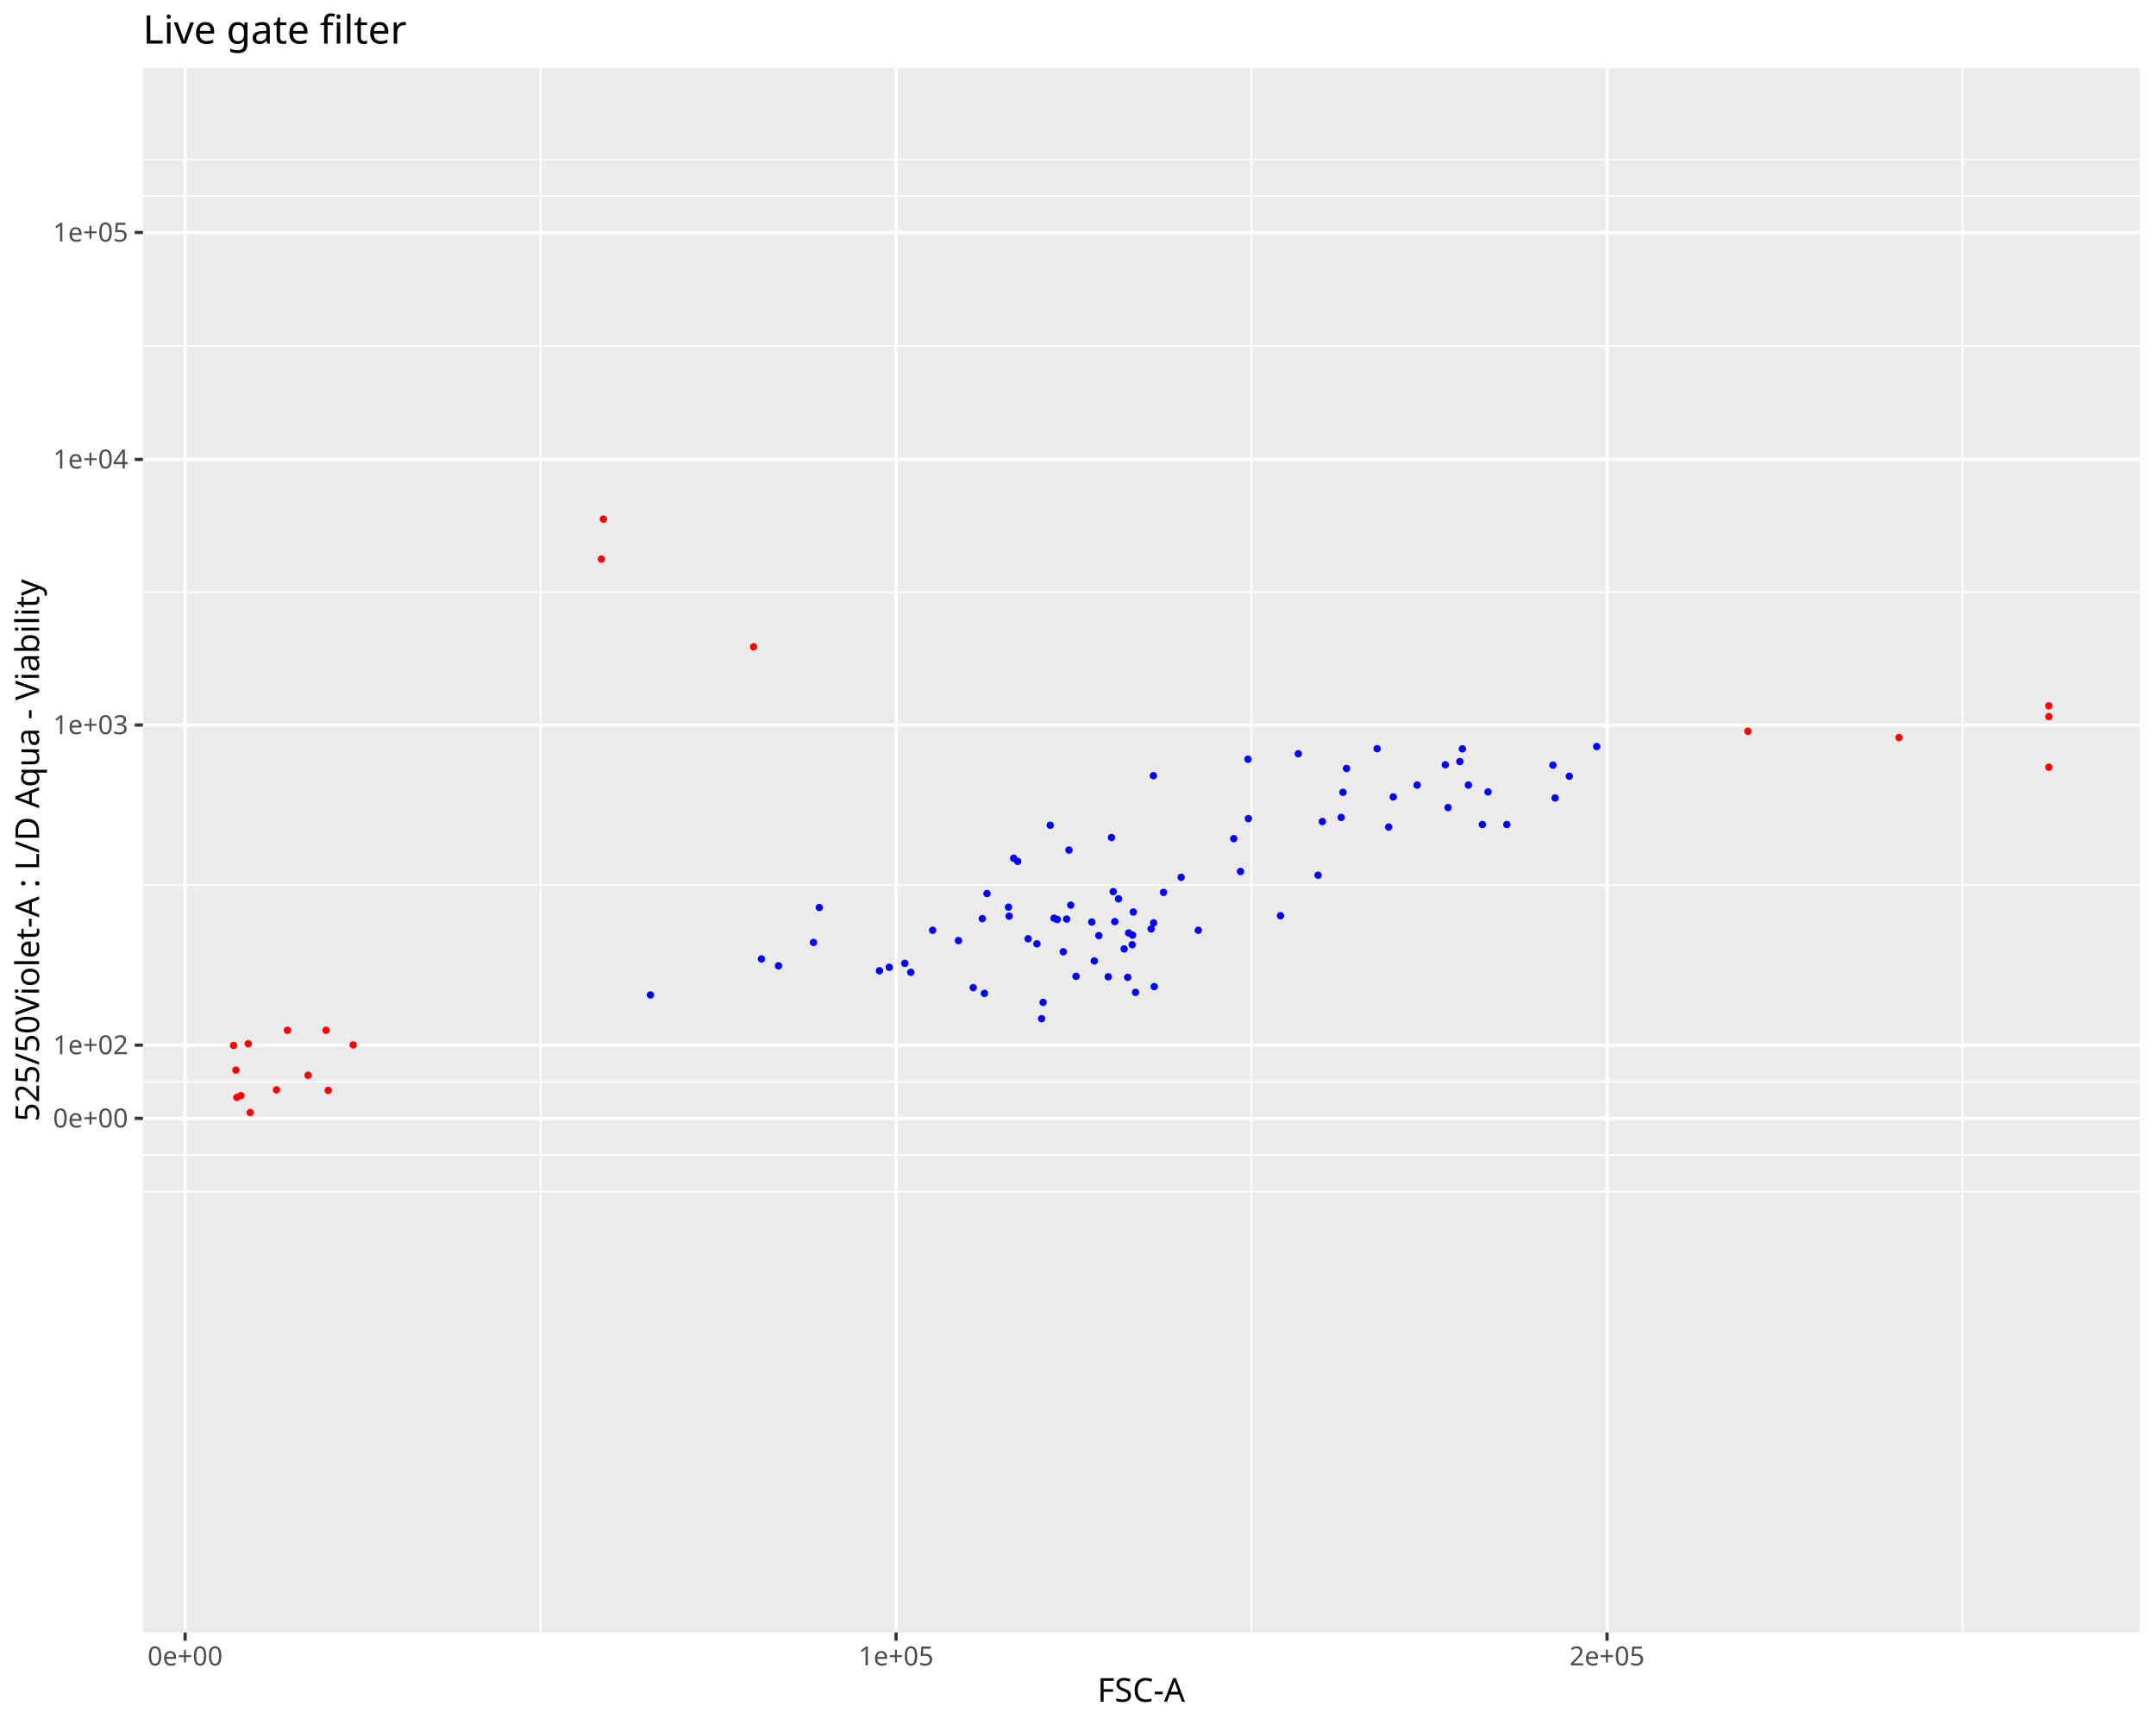
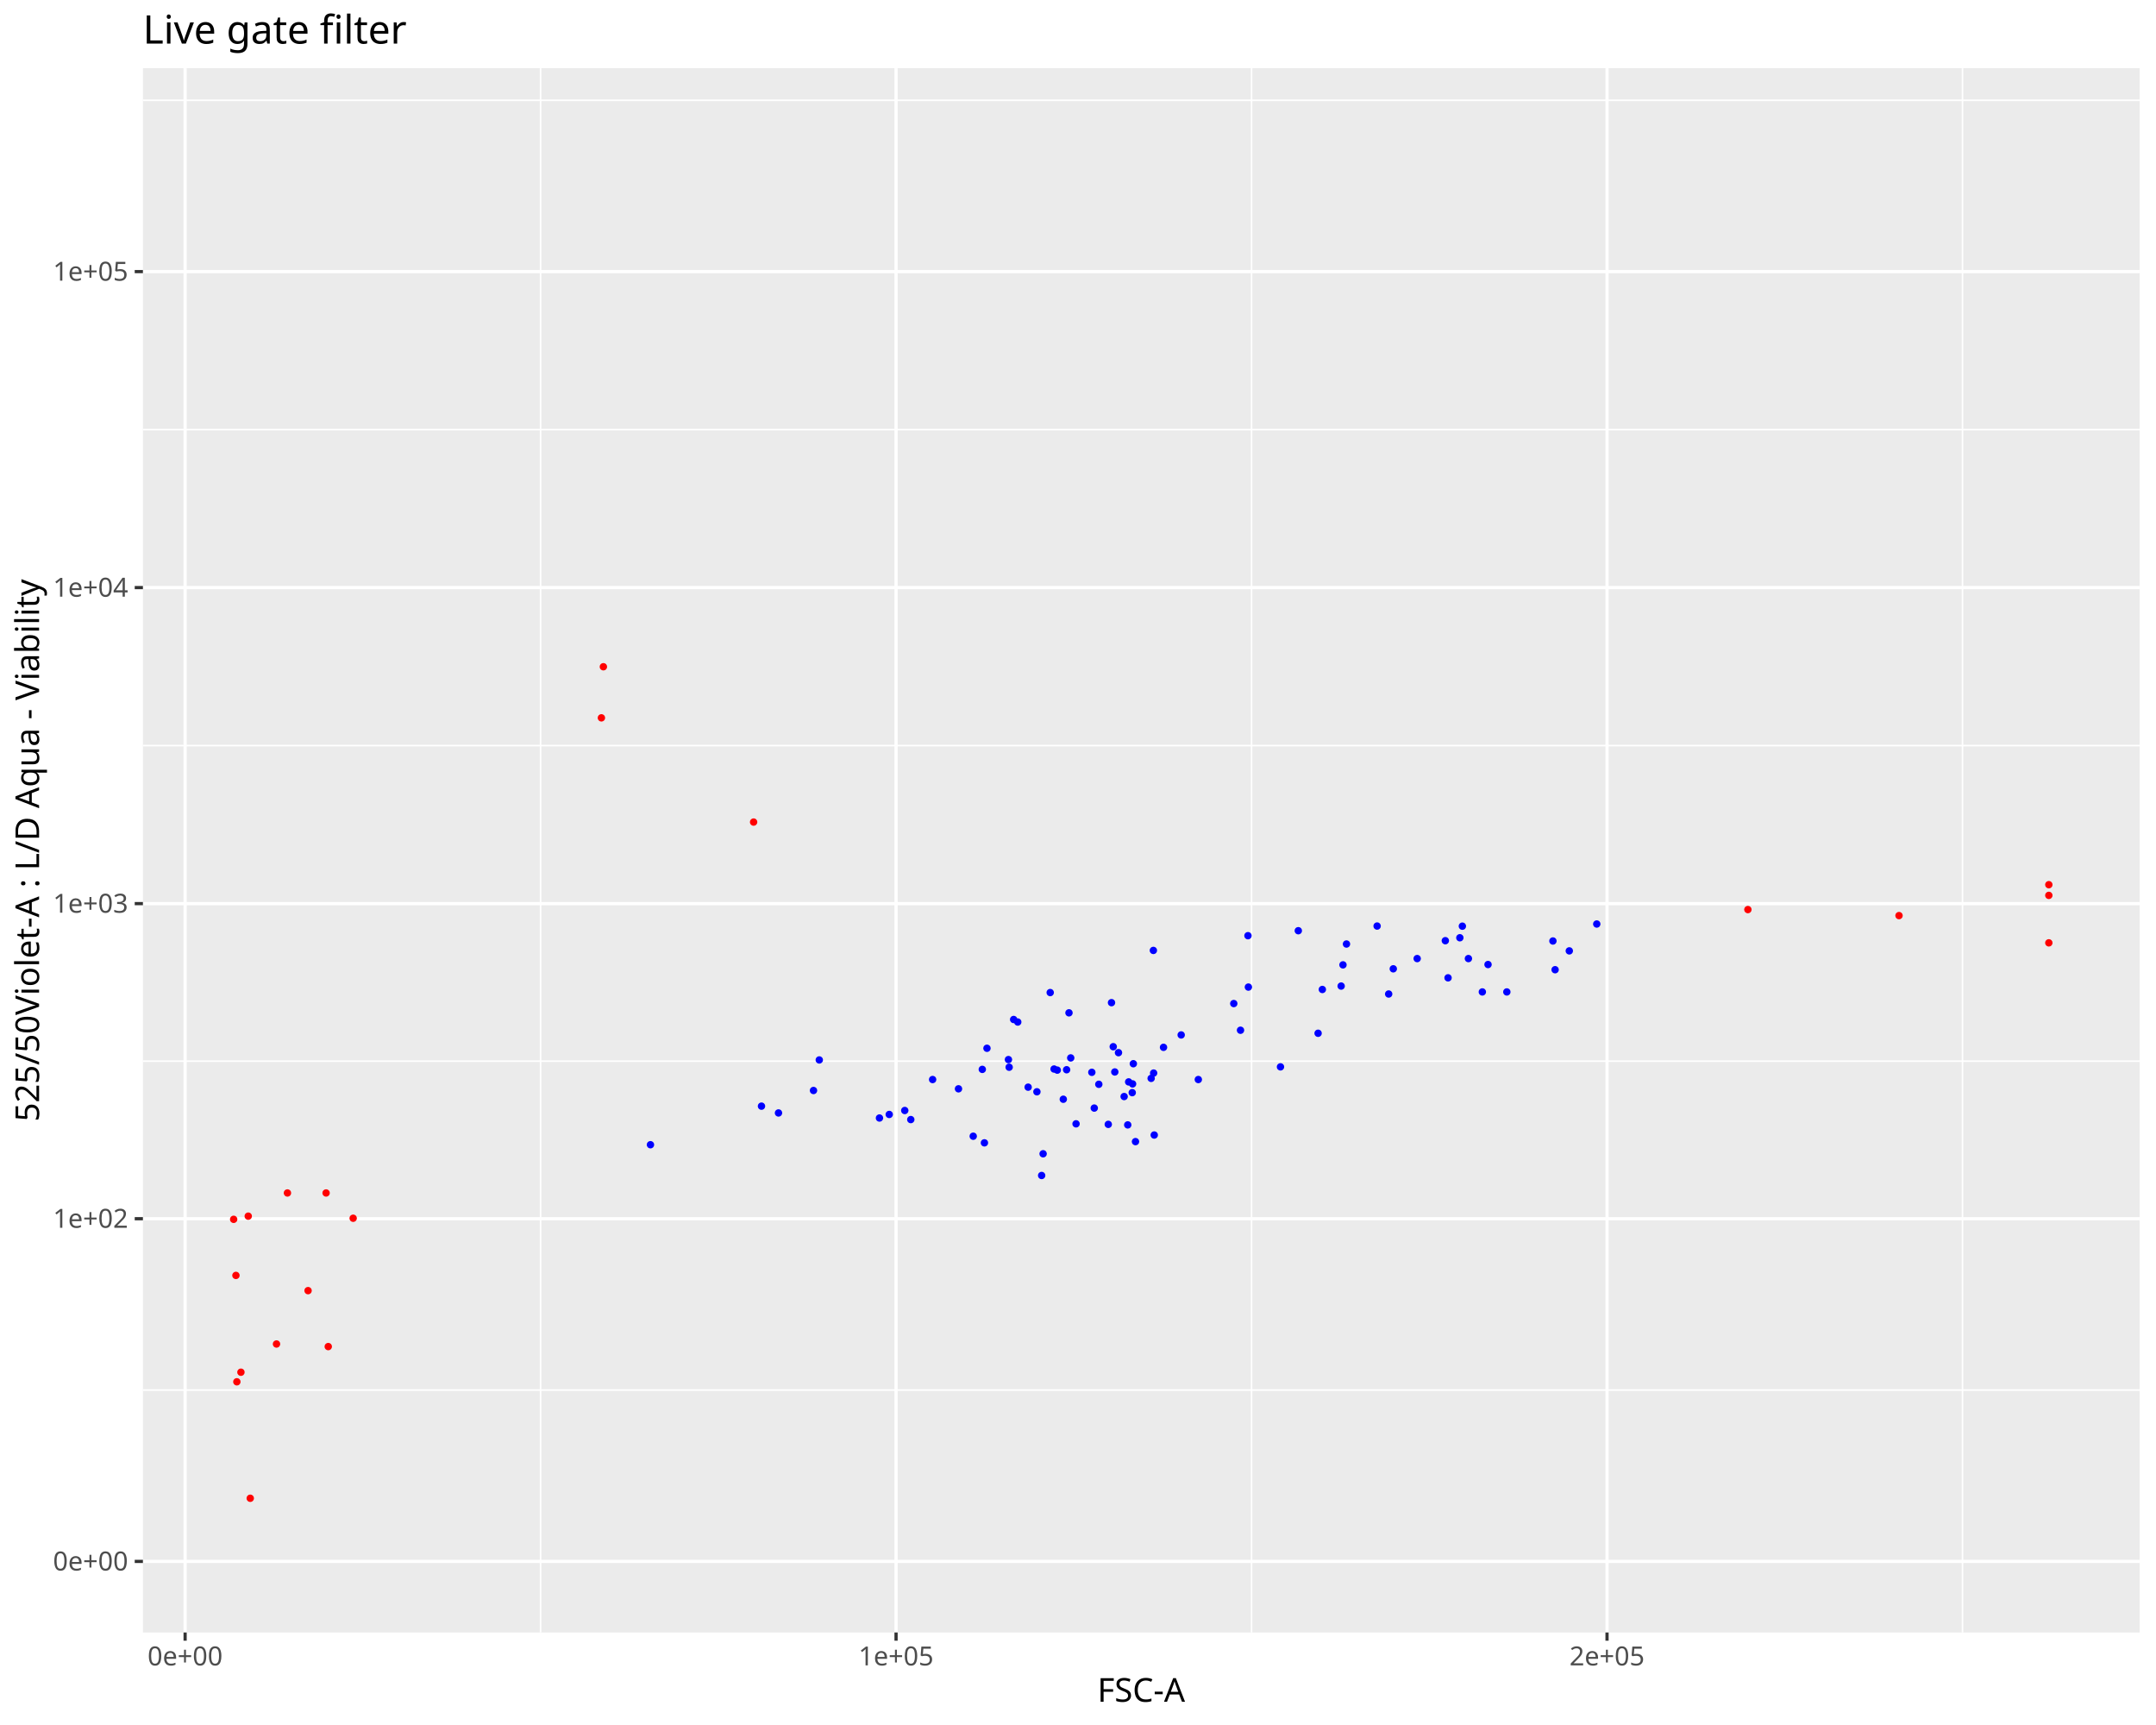
<svg xmlns="http://www.w3.org/2000/svg" class="svglite" data-engine-version="2.0" width="720.00pt" height="576.00pt" viewBox="0 0 720.00 576.00">
  <defs>
    <style type="text/css">
    .svglite line, .svglite polyline, .svglite polygon, .svglite path, .svglite rect, .svglite circle {
      fill: none;
      stroke: #000000;
      stroke-linecap: round;
      stroke-linejoin: round;
      stroke-miterlimit: 10.00;
    }
  </style>
  </defs>
  <rect width="100%" height="100%" style="stroke: none; fill: #FFFFFF;" />
  <defs>
    <clipPath id="cpMC4wMHw3MjAuMDB8MC4wMHw1NzYuMDA=">
      <rect x="0.00" y="0.00" width="720.00" height="576.00" />
    </clipPath>
  </defs>
  <g clip-path="url(#cpMC4wMHw3MjAuMDB8MC4wMHw1NzYuMDA=)">
    <rect x="0.00" y="0.00" width="720.00" height="576.00" style="stroke-width: 1.07; stroke: #FFFFFF; fill: #FFFFFF;" />
  </g>
  <defs>
    <clipPath id="cpNDcuNzN8NzE0LjUyfDIyLjc4fDU0NS4xMQ==">
      <rect x="47.73" y="22.78" width="666.80" height="522.33" />
    </clipPath>
  </defs>
  <g clip-path="url(#cpNDcuNzN8NzE0LjUyfDIyLjc4fDU0NS4xMQ==)">
    <rect x="47.73" y="22.78" width="666.80" height="522.33" style="stroke-width: 1.07; stroke: none; fill: #EBEBEB;" />
-     <polyline points="47.73,397.89 714.52,397.89 " style="stroke-width: 0.53; stroke: #FFFFFF; stroke-linecap: butt;" />
-     <polyline points="47.73,385.67 714.52,385.67 " style="stroke-width: 0.53; stroke: #FFFFFF; stroke-linecap: butt;" />
-     <polyline points="47.73,361.22 714.52,361.22 " style="stroke-width: 0.53; stroke: #FFFFFF; stroke-linecap: butt;" />
-     <polyline points="47.73,295.55 714.52,295.55 " style="stroke-width: 0.53; stroke: #FFFFFF; stroke-linecap: butt;" />
-     <polyline points="47.73,197.75 714.52,197.75 " style="stroke-width: 0.53; stroke: #FFFFFF; stroke-linecap: butt;" />
-     <polyline points="47.73,115.51 714.52,115.51 " style="stroke-width: 0.53; stroke: #FFFFFF; stroke-linecap: butt;" />
-     <polyline points="47.73,65.40 714.52,65.40 " style="stroke-width: 0.53; stroke: #FFFFFF; stroke-linecap: butt;" />
-     <polyline points="47.73,53.18 714.52,53.18 " style="stroke-width: 0.53; stroke: #FFFFFF; stroke-linecap: butt;" />
+     <polyline points="47.73,464.16 714.52,464.16 " style="stroke-width: 0.53; stroke: #FFFFFF; stroke-linecap: butt;" />
+     <polyline points="47.73,354.34 714.52,354.34 " style="stroke-width: 0.53; stroke: #FFFFFF; stroke-linecap: butt;" />
+     <polyline points="47.73,248.97 714.52,248.97 " style="stroke-width: 0.53; stroke: #FFFFFF; stroke-linecap: butt;" />
+     <polyline points="47.73,143.45 714.52,143.45 " style="stroke-width: 0.53; stroke: #FFFFFF; stroke-linecap: butt;" />
+     <polyline points="47.73,33.48 714.52,33.48 " style="stroke-width: 0.53; stroke: #FFFFFF; stroke-linecap: butt;" />
    <polyline points="180.53,545.11 180.53,22.78 " style="stroke-width: 0.53; stroke: #FFFFFF; stroke-linecap: butt;" />
    <polyline points="417.96,545.11 417.96,22.78 " style="stroke-width: 0.53; stroke: #FFFFFF; stroke-linecap: butt;" />
    <polyline points="655.38,545.11 655.38,22.78 " style="stroke-width: 0.53; stroke: #FFFFFF; stroke-linecap: butt;" />
-     <polyline points="47.73,373.44 714.52,373.44 " style="stroke-width: 1.07; stroke: #FFFFFF; stroke-linecap: butt;" />
-     <polyline points="47.73,348.99 714.52,348.99 " style="stroke-width: 1.07; stroke: #FFFFFF; stroke-linecap: butt;" />
-     <polyline points="47.73,242.10 714.52,242.10 " style="stroke-width: 1.07; stroke: #FFFFFF; stroke-linecap: butt;" />
-     <polyline points="47.73,153.40 714.52,153.40 " style="stroke-width: 1.07; stroke: #FFFFFF; stroke-linecap: butt;" />
-     <polyline points="47.73,77.63 714.52,77.63 " style="stroke-width: 1.07; stroke: #FFFFFF; stroke-linecap: butt;" />
+     <polyline points="47.73,521.37 714.52,521.37 " style="stroke-width: 1.07; stroke: #FFFFFF; stroke-linecap: butt;" />
+     <polyline points="47.73,406.94 714.52,406.94 " style="stroke-width: 1.07; stroke: #FFFFFF; stroke-linecap: butt;" />
+     <polyline points="47.73,301.73 714.52,301.73 " style="stroke-width: 1.07; stroke: #FFFFFF; stroke-linecap: butt;" />
+     <polyline points="47.73,196.21 714.52,196.21 " style="stroke-width: 1.07; stroke: #FFFFFF; stroke-linecap: butt;" />
+     <polyline points="47.73,90.69 714.52,90.69 " style="stroke-width: 1.07; stroke: #FFFFFF; stroke-linecap: butt;" />
    <polyline points="61.82,545.11 61.82,22.78 " style="stroke-width: 1.07; stroke: #FFFFFF; stroke-linecap: butt;" />
    <polyline points="299.24,545.11 299.24,22.78 " style="stroke-width: 1.07; stroke: #FFFFFF; stroke-linecap: butt;" />
    <polyline points="536.67,545.11 536.67,22.78 " style="stroke-width: 1.07; stroke: #FFFFFF; stroke-linecap: butt;" />
-     <circle cx="483.58" cy="269.66" r="0.89" style="stroke-width: 0.71; stroke: #0000FF; fill: #0000FF;" />
-     <circle cx="440.18" cy="292.25" r="0.89" style="stroke-width: 0.71; stroke: #0000FF; fill: #0000FF;" />
-     <circle cx="95.99" cy="344.03" r="0.89" style="stroke-width: 0.71; stroke: #FF0000; fill: #FF0000;" />
-     <circle cx="273.60" cy="303.04" r="0.89" style="stroke-width: 0.71; stroke: #0000FF; fill: #0000FF;" />
-     <circle cx="328.75" cy="331.70" r="0.89" style="stroke-width: 0.71; stroke: #0000FF; fill: #0000FF;" />
-     <circle cx="370.11" cy="326.17" r="0.89" style="stroke-width: 0.71; stroke: #0000FF; fill: #0000FF;" />
-     <circle cx="78.79" cy="357.32" r="0.89" style="stroke-width: 0.71; stroke: #FF0000; fill: #FF0000;" />
-     <circle cx="302.15" cy="321.67" r="0.89" style="stroke-width: 0.71; stroke: #0000FF; fill: #0000FF;" />
-     <circle cx="92.34" cy="363.90" r="0.89" style="stroke-width: 0.71; stroke: #FF0000; fill: #FF0000;" />
-     <circle cx="412.02" cy="280.04" r="0.89" style="stroke-width: 0.71; stroke: #0000FF; fill: #0000FF;" />
-     <circle cx="320.09" cy="314.08" r="0.89" style="stroke-width: 0.71; stroke: #0000FF; fill: #0000FF;" />
-     <circle cx="338.51" cy="286.58" r="0.89" style="stroke-width: 0.71; stroke: #0000FF; fill: #0000FF;" />
-     <circle cx="495.03" cy="275.31" r="0.89" style="stroke-width: 0.71; stroke: #0000FF; fill: #0000FF;" />
-     <circle cx="254.30" cy="320.21" r="0.89" style="stroke-width: 0.71; stroke: #0000FF; fill: #0000FF;" />
-     <circle cx="416.76" cy="253.52" r="0.89" style="stroke-width: 0.71; stroke: #0000FF; fill: #0000FF;" />
-     <circle cx="337.01" cy="305.91" r="0.89" style="stroke-width: 0.71; stroke: #0000FF; fill: #0000FF;" />
-     <circle cx="350.72" cy="275.56" r="0.89" style="stroke-width: 0.71; stroke: #0000FF; fill: #0000FF;" />
-     <circle cx="496.93" cy="264.44" r="0.89" style="stroke-width: 0.71; stroke: #0000FF; fill: #0000FF;" />
-     <circle cx="366.95" cy="312.41" r="0.89" style="stroke-width: 0.71; stroke: #0000FF; fill: #0000FF;" />
-     <circle cx="348.35" cy="334.71" r="0.89" style="stroke-width: 0.71; stroke: #0000FF; fill: #0000FF;" />
-     <circle cx="364.62" cy="307.88" r="0.89" style="stroke-width: 0.71; stroke: #0000FF; fill: #0000FF;" />
-     <circle cx="378.48" cy="304.53" r="0.89" style="stroke-width: 0.71; stroke: #0000FF; fill: #0000FF;" />
-     <circle cx="388.56" cy="297.99" r="0.89" style="stroke-width: 0.71; stroke: #0000FF; fill: #0000FF;" />
-     <circle cx="109.62" cy="364.09" r="0.89" style="stroke-width: 0.71; stroke: #FF0000; fill: #FF0000;" />
-     <circle cx="359.35" cy="326.00" r="0.89" style="stroke-width: 0.71; stroke: #0000FF; fill: #0000FF;" />
-     <circle cx="328.04" cy="306.74" r="0.89" style="stroke-width: 0.71; stroke: #0000FF; fill: #0000FF;" />
-     <circle cx="217.22" cy="332.23" r="0.89" style="stroke-width: 0.71; stroke: #0000FF; fill: #0000FF;" />
-     <circle cx="376.61" cy="326.34" r="0.89" style="stroke-width: 0.71; stroke: #0000FF; fill: #0000FF;" />
-     <circle cx="416.90" cy="273.35" r="0.89" style="stroke-width: 0.71; stroke: #0000FF; fill: #0000FF;" />
-     <circle cx="293.70" cy="324.15" r="0.89" style="stroke-width: 0.71; stroke: #0000FF; fill: #0000FF;" />
-     <circle cx="102.88" cy="359.06" r="0.89" style="stroke-width: 0.71; stroke: #FF0000; fill: #FF0000;" />
-     <circle cx="352.01" cy="306.60" r="0.89" style="stroke-width: 0.71; stroke: #0000FF; fill: #0000FF;" />
-     <circle cx="583.71" cy="244.17" r="0.89" style="stroke-width: 0.71; stroke: #FF0000; fill: #FF0000;" />
-     <circle cx="449.66" cy="256.61" r="0.89" style="stroke-width: 0.71; stroke: #0000FF; fill: #0000FF;" />
-     <circle cx="384.43" cy="310.19" r="0.89" style="stroke-width: 0.71; stroke: #0000FF; fill: #0000FF;" />
-     <circle cx="296.96" cy="322.99" r="0.89" style="stroke-width: 0.71; stroke: #0000FF; fill: #0000FF;" />
-     <circle cx="80.46" cy="365.84" r="0.89" style="stroke-width: 0.71; stroke: #FF0000; fill: #FF0000;" />
-     <circle cx="271.67" cy="314.69" r="0.89" style="stroke-width: 0.71; stroke: #0000FF; fill: #0000FF;" />
-     <circle cx="375.41" cy="316.86" r="0.89" style="stroke-width: 0.71; stroke: #0000FF; fill: #0000FF;" />
-     <circle cx="518.60" cy="255.49" r="0.89" style="stroke-width: 0.71; stroke: #0000FF; fill: #0000FF;" />
-     <circle cx="414.27" cy="291.00" r="0.89" style="stroke-width: 0.71; stroke: #0000FF; fill: #0000FF;" />
-     <circle cx="487.52" cy="254.29" r="0.89" style="stroke-width: 0.71; stroke: #0000FF; fill: #0000FF;" />
-     <circle cx="459.89" cy="250.01" r="0.89" style="stroke-width: 0.71; stroke: #0000FF; fill: #0000FF;" />
-     <circle cx="108.90" cy="344.03" r="0.89" style="stroke-width: 0.71; stroke: #FF0000; fill: #FF0000;" />
-     <circle cx="372.29" cy="307.74" r="0.89" style="stroke-width: 0.71; stroke: #0000FF; fill: #0000FF;" />
-     <circle cx="427.62" cy="305.77" r="0.89" style="stroke-width: 0.71; stroke: #0000FF; fill: #0000FF;" />
-     <circle cx="684.21" cy="235.69" r="0.89" style="stroke-width: 0.71; stroke: #FF0000; fill: #FF0000;" />
-     <circle cx="304.16" cy="324.66" r="0.89" style="stroke-width: 0.71; stroke: #0000FF; fill: #0000FF;" />
-     <circle cx="634.18" cy="246.28" r="0.89" style="stroke-width: 0.71; stroke: #FF0000; fill: #FF0000;" />
-     <circle cx="347.86" cy="340.15" r="0.89" style="stroke-width: 0.71; stroke: #0000FF; fill: #0000FF;" />
-     <circle cx="447.88" cy="272.95" r="0.89" style="stroke-width: 0.71; stroke: #0000FF; fill: #0000FF;" />
-     <circle cx="365.43" cy="320.86" r="0.89" style="stroke-width: 0.71; stroke: #0000FF; fill: #0000FF;" />
-     <circle cx="385.46" cy="329.43" r="0.89" style="stroke-width: 0.71; stroke: #0000FF; fill: #0000FF;" />
-     <circle cx="339.88" cy="287.63" r="0.89" style="stroke-width: 0.71; stroke: #0000FF; fill: #0000FF;" />
-     <circle cx="482.67" cy="255.38" r="0.89" style="stroke-width: 0.71; stroke: #0000FF; fill: #0000FF;" />
-     <circle cx="488.36" cy="250.05" r="0.89" style="stroke-width: 0.71; stroke: #0000FF; fill: #0000FF;" />
-     <circle cx="311.45" cy="310.63" r="0.89" style="stroke-width: 0.71; stroke: #0000FF; fill: #0000FF;" />
-     <circle cx="325.01" cy="329.78" r="0.89" style="stroke-width: 0.71; stroke: #0000FF; fill: #0000FF;" />
-     <circle cx="355.09" cy="317.81" r="0.89" style="stroke-width: 0.71; stroke: #0000FF; fill: #0000FF;" />
-     <circle cx="200.84" cy="186.70" r="0.89" style="stroke-width: 0.71; stroke: #FF0000; fill: #FF0000;" />
-     <circle cx="346.28" cy="315.15" r="0.89" style="stroke-width: 0.71; stroke: #0000FF; fill: #0000FF;" />
-     <circle cx="83.57" cy="371.49" r="0.89" style="stroke-width: 0.71; stroke: #FF0000; fill: #FF0000;" />
-     <circle cx="251.67" cy="215.98" r="0.89" style="stroke-width: 0.71; stroke: #FF0000; fill: #FF0000;" />
-     <circle cx="356.99" cy="283.85" r="0.89" style="stroke-width: 0.71; stroke: #0000FF; fill: #0000FF;" />
-     <circle cx="371.77" cy="297.74" r="0.89" style="stroke-width: 0.71; stroke: #0000FF; fill: #0000FF;" />
-     <circle cx="684.21" cy="239.28" r="0.89" style="stroke-width: 0.71; stroke: #FF0000; fill: #FF0000;" />
-     <circle cx="78.03" cy="349.10" r="0.89" style="stroke-width: 0.71; stroke: #FF0000; fill: #FF0000;" />
-     <circle cx="684.21" cy="256.18" r="0.89" style="stroke-width: 0.71; stroke: #FF0000; fill: #FF0000;" />
-     <circle cx="82.90" cy="348.54" r="0.89" style="stroke-width: 0.71; stroke: #FF0000; fill: #FF0000;" />
-     <circle cx="385.17" cy="259.02" r="0.89" style="stroke-width: 0.71; stroke: #0000FF; fill: #0000FF;" />
-     <circle cx="441.60" cy="274.32" r="0.89" style="stroke-width: 0.71; stroke: #0000FF; fill: #0000FF;" />
-     <circle cx="343.35" cy="313.47" r="0.89" style="stroke-width: 0.71; stroke: #0000FF; fill: #0000FF;" />
-     <circle cx="394.46" cy="292.94" r="0.89" style="stroke-width: 0.71; stroke: #0000FF; fill: #0000FF;" />
-     <circle cx="524.07" cy="259.20" r="0.89" style="stroke-width: 0.71; stroke: #0000FF; fill: #0000FF;" />
-     <circle cx="463.75" cy="276.16" r="0.89" style="stroke-width: 0.71; stroke: #0000FF; fill: #0000FF;" />
-     <circle cx="519.33" cy="266.45" r="0.89" style="stroke-width: 0.71; stroke: #0000FF; fill: #0000FF;" />
-     <circle cx="329.60" cy="298.36" r="0.89" style="stroke-width: 0.71; stroke: #0000FF; fill: #0000FF;" />
-     <circle cx="378.23" cy="312.26" r="0.89" style="stroke-width: 0.71; stroke: #0000FF; fill: #0000FF;" />
-     <circle cx="117.94" cy="348.91" r="0.89" style="stroke-width: 0.71; stroke: #FF0000; fill: #FF0000;" />
-     <circle cx="356.20" cy="306.89" r="0.89" style="stroke-width: 0.71; stroke: #0000FF; fill: #0000FF;" />
-     <circle cx="379.20" cy="331.35" r="0.89" style="stroke-width: 0.71; stroke: #0000FF; fill: #0000FF;" />
-     <circle cx="433.57" cy="251.70" r="0.89" style="stroke-width: 0.71; stroke: #0000FF; fill: #0000FF;" />
-     <circle cx="400.18" cy="310.63" r="0.89" style="stroke-width: 0.71; stroke: #0000FF; fill: #0000FF;" />
-     <circle cx="259.98" cy="322.50" r="0.89" style="stroke-width: 0.71; stroke: #0000FF; fill: #0000FF;" />
-     <circle cx="357.57" cy="302.24" r="0.89" style="stroke-width: 0.71; stroke: #0000FF; fill: #0000FF;" />
-     <circle cx="378.11" cy="315.46" r="0.89" style="stroke-width: 0.71; stroke: #0000FF; fill: #0000FF;" />
-     <circle cx="533.24" cy="249.28" r="0.89" style="stroke-width: 0.71; stroke: #0000FF; fill: #0000FF;" />
-     <circle cx="473.27" cy="262.14" r="0.89" style="stroke-width: 0.71; stroke: #0000FF; fill: #0000FF;" />
-     <circle cx="201.50" cy="173.34" r="0.89" style="stroke-width: 0.71; stroke: #FF0000; fill: #FF0000;" />
-     <circle cx="448.49" cy="264.57" r="0.89" style="stroke-width: 0.71; stroke: #0000FF; fill: #0000FF;" />
-     <circle cx="385.26" cy="308.16" r="0.89" style="stroke-width: 0.71; stroke: #0000FF; fill: #0000FF;" />
-     <circle cx="503.21" cy="275.31" r="0.89" style="stroke-width: 0.71; stroke: #0000FF; fill: #0000FF;" />
-     <circle cx="336.77" cy="302.90" r="0.89" style="stroke-width: 0.71; stroke: #0000FF; fill: #0000FF;" />
-     <circle cx="376.92" cy="311.52" r="0.89" style="stroke-width: 0.71; stroke: #0000FF; fill: #0000FF;" />
-     <circle cx="373.52" cy="300.14" r="0.89" style="stroke-width: 0.71; stroke: #0000FF; fill: #0000FF;" />
-     <circle cx="371.19" cy="279.67" r="0.89" style="stroke-width: 0.71; stroke: #0000FF; fill: #0000FF;" />
-     <circle cx="353.08" cy="307.03" r="0.89" style="stroke-width: 0.71; stroke: #0000FF; fill: #0000FF;" />
-     <circle cx="465.29" cy="266.11" r="0.89" style="stroke-width: 0.71; stroke: #0000FF; fill: #0000FF;" />
-     <circle cx="79.10" cy="366.43" r="0.89" style="stroke-width: 0.71; stroke: #FF0000; fill: #FF0000;" />
-     <circle cx="490.38" cy="262.14" r="0.89" style="stroke-width: 0.71; stroke: #0000FF; fill: #0000FF;" />
+     <circle cx="483.58" cy="326.51" r="0.89" style="stroke-width: 0.71; stroke: #0000FF; fill: #0000FF;" />
+     <circle cx="440.18" cy="345.02" r="0.89" style="stroke-width: 0.71; stroke: #0000FF; fill: #0000FF;" />
+     <circle cx="95.99" cy="398.35" r="0.89" style="stroke-width: 0.71; stroke: #FF0000; fill: #FF0000;" />
+     <circle cx="273.60" cy="353.93" r="0.89" style="stroke-width: 0.71; stroke: #0000FF; fill: #0000FF;" />
+     <circle cx="328.75" cy="381.61" r="0.89" style="stroke-width: 0.71; stroke: #0000FF; fill: #0000FF;" />
+     <circle cx="370.11" cy="375.44" r="0.89" style="stroke-width: 0.71; stroke: #0000FF; fill: #0000FF;" />
+     <circle cx="78.79" cy="425.88" r="0.89" style="stroke-width: 0.71; stroke: #FF0000; fill: #FF0000;" />
+     <circle cx="302.15" cy="370.81" r="0.89" style="stroke-width: 0.71; stroke: #0000FF; fill: #0000FF;" />
+     <circle cx="92.34" cy="448.78" r="0.89" style="stroke-width: 0.71; stroke: #FF0000; fill: #FF0000;" />
+     <circle cx="412.02" cy="335.10" r="0.89" style="stroke-width: 0.71; stroke: #0000FF; fill: #0000FF;" />
+     <circle cx="320.09" cy="363.57" r="0.89" style="stroke-width: 0.71; stroke: #0000FF; fill: #0000FF;" />
+     <circle cx="338.51" cy="340.42" r="0.89" style="stroke-width: 0.71; stroke: #0000FF; fill: #0000FF;" />
+     <circle cx="495.03" cy="331.22" r="0.89" style="stroke-width: 0.71; stroke: #0000FF; fill: #0000FF;" />
+     <circle cx="254.30" cy="369.36" r="0.89" style="stroke-width: 0.71; stroke: #0000FF; fill: #0000FF;" />
+     <circle cx="416.76" cy="312.44" r="0.89" style="stroke-width: 0.71; stroke: #0000FF; fill: #0000FF;" />
+     <circle cx="337.01" cy="356.36" r="0.89" style="stroke-width: 0.71; stroke: #0000FF; fill: #0000FF;" />
+     <circle cx="350.72" cy="331.43" r="0.89" style="stroke-width: 0.71; stroke: #0000FF; fill: #0000FF;" />
+     <circle cx="496.93" cy="322.07" r="0.89" style="stroke-width: 0.71; stroke: #0000FF; fill: #0000FF;" />
+     <circle cx="366.95" cy="362.06" r="0.89" style="stroke-width: 0.71; stroke: #0000FF; fill: #0000FF;" />
+     <circle cx="348.35" cy="385.26" r="0.89" style="stroke-width: 0.71; stroke: #0000FF; fill: #0000FF;" />
+     <circle cx="364.62" cy="358.06" r="0.89" style="stroke-width: 0.71; stroke: #0000FF; fill: #0000FF;" />
+     <circle cx="378.48" cy="355.19" r="0.89" style="stroke-width: 0.71; stroke: #0000FF; fill: #0000FF;" />
+     <circle cx="388.56" cy="349.72" r="0.89" style="stroke-width: 0.71; stroke: #0000FF; fill: #0000FF;" />
+     <circle cx="109.62" cy="449.64" r="0.89" style="stroke-width: 0.71; stroke: #FF0000; fill: #FF0000;" />
+     <circle cx="359.35" cy="375.26" r="0.89" style="stroke-width: 0.71; stroke: #0000FF; fill: #0000FF;" />
+     <circle cx="328.04" cy="357.08" r="0.89" style="stroke-width: 0.71; stroke: #0000FF; fill: #0000FF;" />
+     <circle cx="217.22" cy="382.24" r="0.89" style="stroke-width: 0.71; stroke: #0000FF; fill: #0000FF;" />
+     <circle cx="376.61" cy="375.62" r="0.89" style="stroke-width: 0.71; stroke: #0000FF; fill: #0000FF;" />
+     <circle cx="416.90" cy="329.60" r="0.89" style="stroke-width: 0.71; stroke: #0000FF; fill: #0000FF;" />
+     <circle cx="293.70" cy="373.32" r="0.89" style="stroke-width: 0.71; stroke: #0000FF; fill: #0000FF;" />
+     <circle cx="102.88" cy="430.96" r="0.89" style="stroke-width: 0.71; stroke: #FF0000; fill: #FF0000;" />
+     <circle cx="352.01" cy="356.96" r="0.89" style="stroke-width: 0.71; stroke: #0000FF; fill: #0000FF;" />
+     <circle cx="583.71" cy="303.72" r="0.89" style="stroke-width: 0.71; stroke: #FF0000; fill: #FF0000;" />
+     <circle cx="449.66" cy="315.22" r="0.89" style="stroke-width: 0.71; stroke: #0000FF; fill: #0000FF;" />
+     <circle cx="384.43" cy="360.08" r="0.89" style="stroke-width: 0.71; stroke: #0000FF; fill: #0000FF;" />
+     <circle cx="296.96" cy="372.13" r="0.89" style="stroke-width: 0.71; stroke: #0000FF; fill: #0000FF;" />
+     <circle cx="80.46" cy="458.20" r="0.89" style="stroke-width: 0.71; stroke: #FF0000; fill: #FF0000;" />
+     <circle cx="271.67" cy="364.13" r="0.89" style="stroke-width: 0.71; stroke: #0000FF; fill: #0000FF;" />
+     <circle cx="375.41" cy="366.15" r="0.89" style="stroke-width: 0.71; stroke: #0000FF; fill: #0000FF;" />
+     <circle cx="518.60" cy="314.21" r="0.89" style="stroke-width: 0.71; stroke: #0000FF; fill: #0000FF;" />
+     <circle cx="414.27" cy="344.01" r="0.89" style="stroke-width: 0.71; stroke: #0000FF; fill: #0000FF;" />
+     <circle cx="487.52" cy="313.13" r="0.89" style="stroke-width: 0.71; stroke: #0000FF; fill: #0000FF;" />
+     <circle cx="459.89" cy="309.22" r="0.89" style="stroke-width: 0.71; stroke: #0000FF; fill: #0000FF;" />
+     <circle cx="108.90" cy="398.35" r="0.89" style="stroke-width: 0.71; stroke: #FF0000; fill: #FF0000;" />
+     <circle cx="372.29" cy="357.94" r="0.89" style="stroke-width: 0.71; stroke: #0000FF; fill: #0000FF;" />
+     <circle cx="427.62" cy="356.24" r="0.89" style="stroke-width: 0.71; stroke: #0000FF; fill: #0000FF;" />
+     <circle cx="684.21" cy="295.41" r="0.89" style="stroke-width: 0.71; stroke: #FF0000; fill: #FF0000;" />
+     <circle cx="304.16" cy="373.84" r="0.89" style="stroke-width: 0.71; stroke: #0000FF; fill: #0000FF;" />
+     <circle cx="634.18" cy="305.73" r="0.89" style="stroke-width: 0.71; stroke: #FF0000; fill: #FF0000;" />
+     <circle cx="347.86" cy="392.51" r="0.89" style="stroke-width: 0.71; stroke: #0000FF; fill: #0000FF;" />
+     <circle cx="447.88" cy="329.26" r="0.89" style="stroke-width: 0.71; stroke: #0000FF; fill: #0000FF;" />
+     <circle cx="365.43" cy="370.00" r="0.89" style="stroke-width: 0.71; stroke: #0000FF; fill: #0000FF;" />
+     <circle cx="385.46" cy="379.00" r="0.89" style="stroke-width: 0.71; stroke: #0000FF; fill: #0000FF;" />
+     <circle cx="339.88" cy="341.27" r="0.89" style="stroke-width: 0.71; stroke: #0000FF; fill: #0000FF;" />
+     <circle cx="482.67" cy="314.11" r="0.89" style="stroke-width: 0.71; stroke: #0000FF; fill: #0000FF;" />
+     <circle cx="488.36" cy="309.26" r="0.89" style="stroke-width: 0.71; stroke: #0000FF; fill: #0000FF;" />
+     <circle cx="311.45" cy="360.47" r="0.89" style="stroke-width: 0.71; stroke: #0000FF; fill: #0000FF;" />
+     <circle cx="325.01" cy="379.40" r="0.89" style="stroke-width: 0.71; stroke: #0000FF; fill: #0000FF;" />
+     <circle cx="355.09" cy="367.05" r="0.89" style="stroke-width: 0.71; stroke: #0000FF; fill: #0000FF;" />
+     <circle cx="200.84" cy="239.70" r="0.89" style="stroke-width: 0.71; stroke: #FF0000; fill: #FF0000;" />
+     <circle cx="346.28" cy="364.56" r="0.89" style="stroke-width: 0.71; stroke: #0000FF; fill: #0000FF;" />
+     <circle cx="83.57" cy="500.29" r="0.89" style="stroke-width: 0.71; stroke: #FF0000; fill: #FF0000;" />
+     <circle cx="251.67" cy="274.50" r="0.89" style="stroke-width: 0.71; stroke: #FF0000; fill: #FF0000;" />
+     <circle cx="356.99" cy="338.20" r="0.89" style="stroke-width: 0.71; stroke: #0000FF; fill: #0000FF;" />
+     <circle cx="371.77" cy="349.51" r="0.89" style="stroke-width: 0.71; stroke: #0000FF; fill: #0000FF;" />
+     <circle cx="684.21" cy="298.98" r="0.89" style="stroke-width: 0.71; stroke: #FF0000; fill: #FF0000;" />
+     <circle cx="78.03" cy="407.15" r="0.89" style="stroke-width: 0.71; stroke: #FF0000; fill: #FF0000;" />
+     <circle cx="684.21" cy="314.83" r="0.89" style="stroke-width: 0.71; stroke: #FF0000; fill: #FF0000;" />
+     <circle cx="82.90" cy="406.09" r="0.89" style="stroke-width: 0.71; stroke: #FF0000; fill: #FF0000;" />
+     <circle cx="385.17" cy="317.36" r="0.89" style="stroke-width: 0.71; stroke: #0000FF; fill: #0000FF;" />
+     <circle cx="441.60" cy="330.40" r="0.89" style="stroke-width: 0.71; stroke: #0000FF; fill: #0000FF;" />
+     <circle cx="343.35" cy="363.02" r="0.89" style="stroke-width: 0.71; stroke: #0000FF; fill: #0000FF;" />
+     <circle cx="394.46" cy="345.58" r="0.89" style="stroke-width: 0.71; stroke: #0000FF; fill: #0000FF;" />
+     <circle cx="524.07" cy="317.51" r="0.89" style="stroke-width: 0.71; stroke: #0000FF; fill: #0000FF;" />
+     <circle cx="463.75" cy="331.91" r="0.89" style="stroke-width: 0.71; stroke: #0000FF; fill: #0000FF;" />
+     <circle cx="519.33" cy="323.80" r="0.89" style="stroke-width: 0.71; stroke: #0000FF; fill: #0000FF;" />
+     <circle cx="329.60" cy="350.03" r="0.89" style="stroke-width: 0.71; stroke: #0000FF; fill: #0000FF;" />
+     <circle cx="378.23" cy="361.93" r="0.89" style="stroke-width: 0.71; stroke: #0000FF; fill: #0000FF;" />
+     <circle cx="117.94" cy="406.79" r="0.89" style="stroke-width: 0.71; stroke: #FF0000; fill: #FF0000;" />
+     <circle cx="356.20" cy="357.20" r="0.89" style="stroke-width: 0.71; stroke: #0000FF; fill: #0000FF;" />
+     <circle cx="379.20" cy="381.20" r="0.89" style="stroke-width: 0.71; stroke: #0000FF; fill: #0000FF;" />
+     <circle cx="433.57" cy="310.78" r="0.89" style="stroke-width: 0.71; stroke: #0000FF; fill: #0000FF;" />
+     <circle cx="400.18" cy="360.47" r="0.89" style="stroke-width: 0.71; stroke: #0000FF; fill: #0000FF;" />
+     <circle cx="259.98" cy="371.63" r="0.89" style="stroke-width: 0.71; stroke: #0000FF; fill: #0000FF;" />
+     <circle cx="357.57" cy="353.25" r="0.89" style="stroke-width: 0.71; stroke: #0000FF; fill: #0000FF;" />
+     <circle cx="378.11" cy="364.85" r="0.89" style="stroke-width: 0.71; stroke: #0000FF; fill: #0000FF;" />
+     <circle cx="533.24" cy="308.54" r="0.89" style="stroke-width: 0.71; stroke: #0000FF; fill: #0000FF;" />
+     <circle cx="473.27" cy="320.08" r="0.89" style="stroke-width: 0.71; stroke: #0000FF; fill: #0000FF;" />
+     <circle cx="201.50" cy="222.64" r="0.89" style="stroke-width: 0.71; stroke: #FF0000; fill: #FF0000;" />
+     <circle cx="448.49" cy="322.18" r="0.89" style="stroke-width: 0.71; stroke: #0000FF; fill: #0000FF;" />
+     <circle cx="385.26" cy="358.31" r="0.89" style="stroke-width: 0.71; stroke: #0000FF; fill: #0000FF;" />
+     <circle cx="503.21" cy="331.22" r="0.89" style="stroke-width: 0.71; stroke: #0000FF; fill: #0000FF;" />
+     <circle cx="336.77" cy="353.81" r="0.89" style="stroke-width: 0.71; stroke: #0000FF; fill: #0000FF;" />
+     <circle cx="376.92" cy="361.26" r="0.89" style="stroke-width: 0.71; stroke: #0000FF; fill: #0000FF;" />
+     <circle cx="373.52" cy="351.50" r="0.89" style="stroke-width: 0.71; stroke: #0000FF; fill: #0000FF;" />
+     <circle cx="371.19" cy="334.80" r="0.89" style="stroke-width: 0.71; stroke: #0000FF; fill: #0000FF;" />
+     <circle cx="353.08" cy="357.33" r="0.89" style="stroke-width: 0.71; stroke: #0000FF; fill: #0000FF;" />
+     <circle cx="465.29" cy="323.50" r="0.89" style="stroke-width: 0.71; stroke: #0000FF; fill: #0000FF;" />
+     <circle cx="79.10" cy="461.40" r="0.89" style="stroke-width: 0.71; stroke: #FF0000; fill: #FF0000;" />
+     <circle cx="490.38" cy="320.08" r="0.89" style="stroke-width: 0.71; stroke: #0000FF; fill: #0000FF;" />
  </g>
  <g clip-path="url(#cpMC4wMHw3MjAuMDB8MC4wMHw1NzYuMDA=)">
-     <text x="42.79" y="376.47" text-anchor="end" style="font-size: 8.80px; fill: #4D4D4D; font-family: sans;" textLength="24.72px" lengthAdjust="spacingAndGlyphs">0e+00</text>
-     <text x="42.79" y="352.02" text-anchor="end" style="font-size: 8.80px; fill: #4D4D4D; font-family: sans;" textLength="24.72px" lengthAdjust="spacingAndGlyphs">1e+02</text>
-     <text x="42.79" y="245.13" text-anchor="end" style="font-size: 8.80px; fill: #4D4D4D; font-family: sans;" textLength="24.72px" lengthAdjust="spacingAndGlyphs">1e+03</text>
-     <text x="42.79" y="156.42" text-anchor="end" style="font-size: 8.80px; fill: #4D4D4D; font-family: sans;" textLength="24.72px" lengthAdjust="spacingAndGlyphs">1e+04</text>
-     <text x="42.79" y="80.66" text-anchor="end" style="font-size: 8.80px; fill: #4D4D4D; font-family: sans;" textLength="24.72px" lengthAdjust="spacingAndGlyphs">1e+05</text>
-     <polyline points="44.99,373.44 47.73,373.44 " style="stroke-width: 1.07; stroke: #333333; stroke-linecap: butt;" />
-     <polyline points="44.99,348.99 47.73,348.99 " style="stroke-width: 1.07; stroke: #333333; stroke-linecap: butt;" />
-     <polyline points="44.99,242.10 47.73,242.10 " style="stroke-width: 1.07; stroke: #333333; stroke-linecap: butt;" />
-     <polyline points="44.99,153.40 47.73,153.40 " style="stroke-width: 1.07; stroke: #333333; stroke-linecap: butt;" />
-     <polyline points="44.99,77.63 47.73,77.63 " style="stroke-width: 1.07; stroke: #333333; stroke-linecap: butt;" />
+     <text x="42.79" y="524.40" text-anchor="end" style="font-size: 8.80px; fill: #4D4D4D; font-family: sans;" textLength="24.72px" lengthAdjust="spacingAndGlyphs">0e+00</text>
+     <text x="42.79" y="409.97" text-anchor="end" style="font-size: 8.80px; fill: #4D4D4D; font-family: sans;" textLength="24.72px" lengthAdjust="spacingAndGlyphs">1e+02</text>
+     <text x="42.79" y="304.76" text-anchor="end" style="font-size: 8.80px; fill: #4D4D4D; font-family: sans;" textLength="24.72px" lengthAdjust="spacingAndGlyphs">1e+03</text>
+     <text x="42.79" y="199.24" text-anchor="end" style="font-size: 8.80px; fill: #4D4D4D; font-family: sans;" textLength="24.72px" lengthAdjust="spacingAndGlyphs">1e+04</text>
+     <text x="42.79" y="93.72" text-anchor="end" style="font-size: 8.80px; fill: #4D4D4D; font-family: sans;" textLength="24.72px" lengthAdjust="spacingAndGlyphs">1e+05</text>
+     <polyline points="44.99,521.37 47.73,521.37 " style="stroke-width: 1.07; stroke: #333333; stroke-linecap: butt;" />
+     <polyline points="44.99,406.94 47.73,406.94 " style="stroke-width: 1.07; stroke: #333333; stroke-linecap: butt;" />
+     <polyline points="44.99,301.73 47.73,301.73 " style="stroke-width: 1.07; stroke: #333333; stroke-linecap: butt;" />
+     <polyline points="44.99,196.21 47.73,196.21 " style="stroke-width: 1.07; stroke: #333333; stroke-linecap: butt;" />
+     <polyline points="44.99,90.69 47.73,90.69 " style="stroke-width: 1.07; stroke: #333333; stroke-linecap: butt;" />
    <polyline points="61.82,547.85 61.82,545.11 " style="stroke-width: 1.07; stroke: #333333; stroke-linecap: butt;" />
    <polyline points="299.24,547.85 299.24,545.11 " style="stroke-width: 1.07; stroke: #333333; stroke-linecap: butt;" />
    <polyline points="536.67,547.85 536.67,545.11 " style="stroke-width: 1.07; stroke: #333333; stroke-linecap: butt;" />
    <text x="61.82" y="556.10" text-anchor="middle" style="font-size: 8.80px; fill: #4D4D4D; font-family: sans;" textLength="24.72px" lengthAdjust="spacingAndGlyphs">0e+00</text>
    <text x="299.24" y="556.10" text-anchor="middle" style="font-size: 8.80px; fill: #4D4D4D; font-family: sans;" textLength="24.72px" lengthAdjust="spacingAndGlyphs">1e+05</text>
    <text x="536.67" y="556.10" text-anchor="middle" style="font-size: 8.80px; fill: #4D4D4D; font-family: sans;" textLength="24.72px" lengthAdjust="spacingAndGlyphs">2e+05</text>
    <text x="381.12" y="568.24" text-anchor="middle" style="font-size: 11.00px; font-family: sans;" textLength="33.01px" lengthAdjust="spacingAndGlyphs">FSC-A</text>
    <text transform="translate(13.05,283.95) rotate(-90)" text-anchor="middle" style="font-size: 11.00px; font-family: sans;" textLength="174.88px" lengthAdjust="spacingAndGlyphs">525/50Violet-A : L/D Aqua - Viability</text>
    <text x="47.73" y="14.56" style="font-size: 13.20px; font-family: sans;" textLength="82.18px" lengthAdjust="spacingAndGlyphs">Live gate filter</text>
  </g>
</svg>
